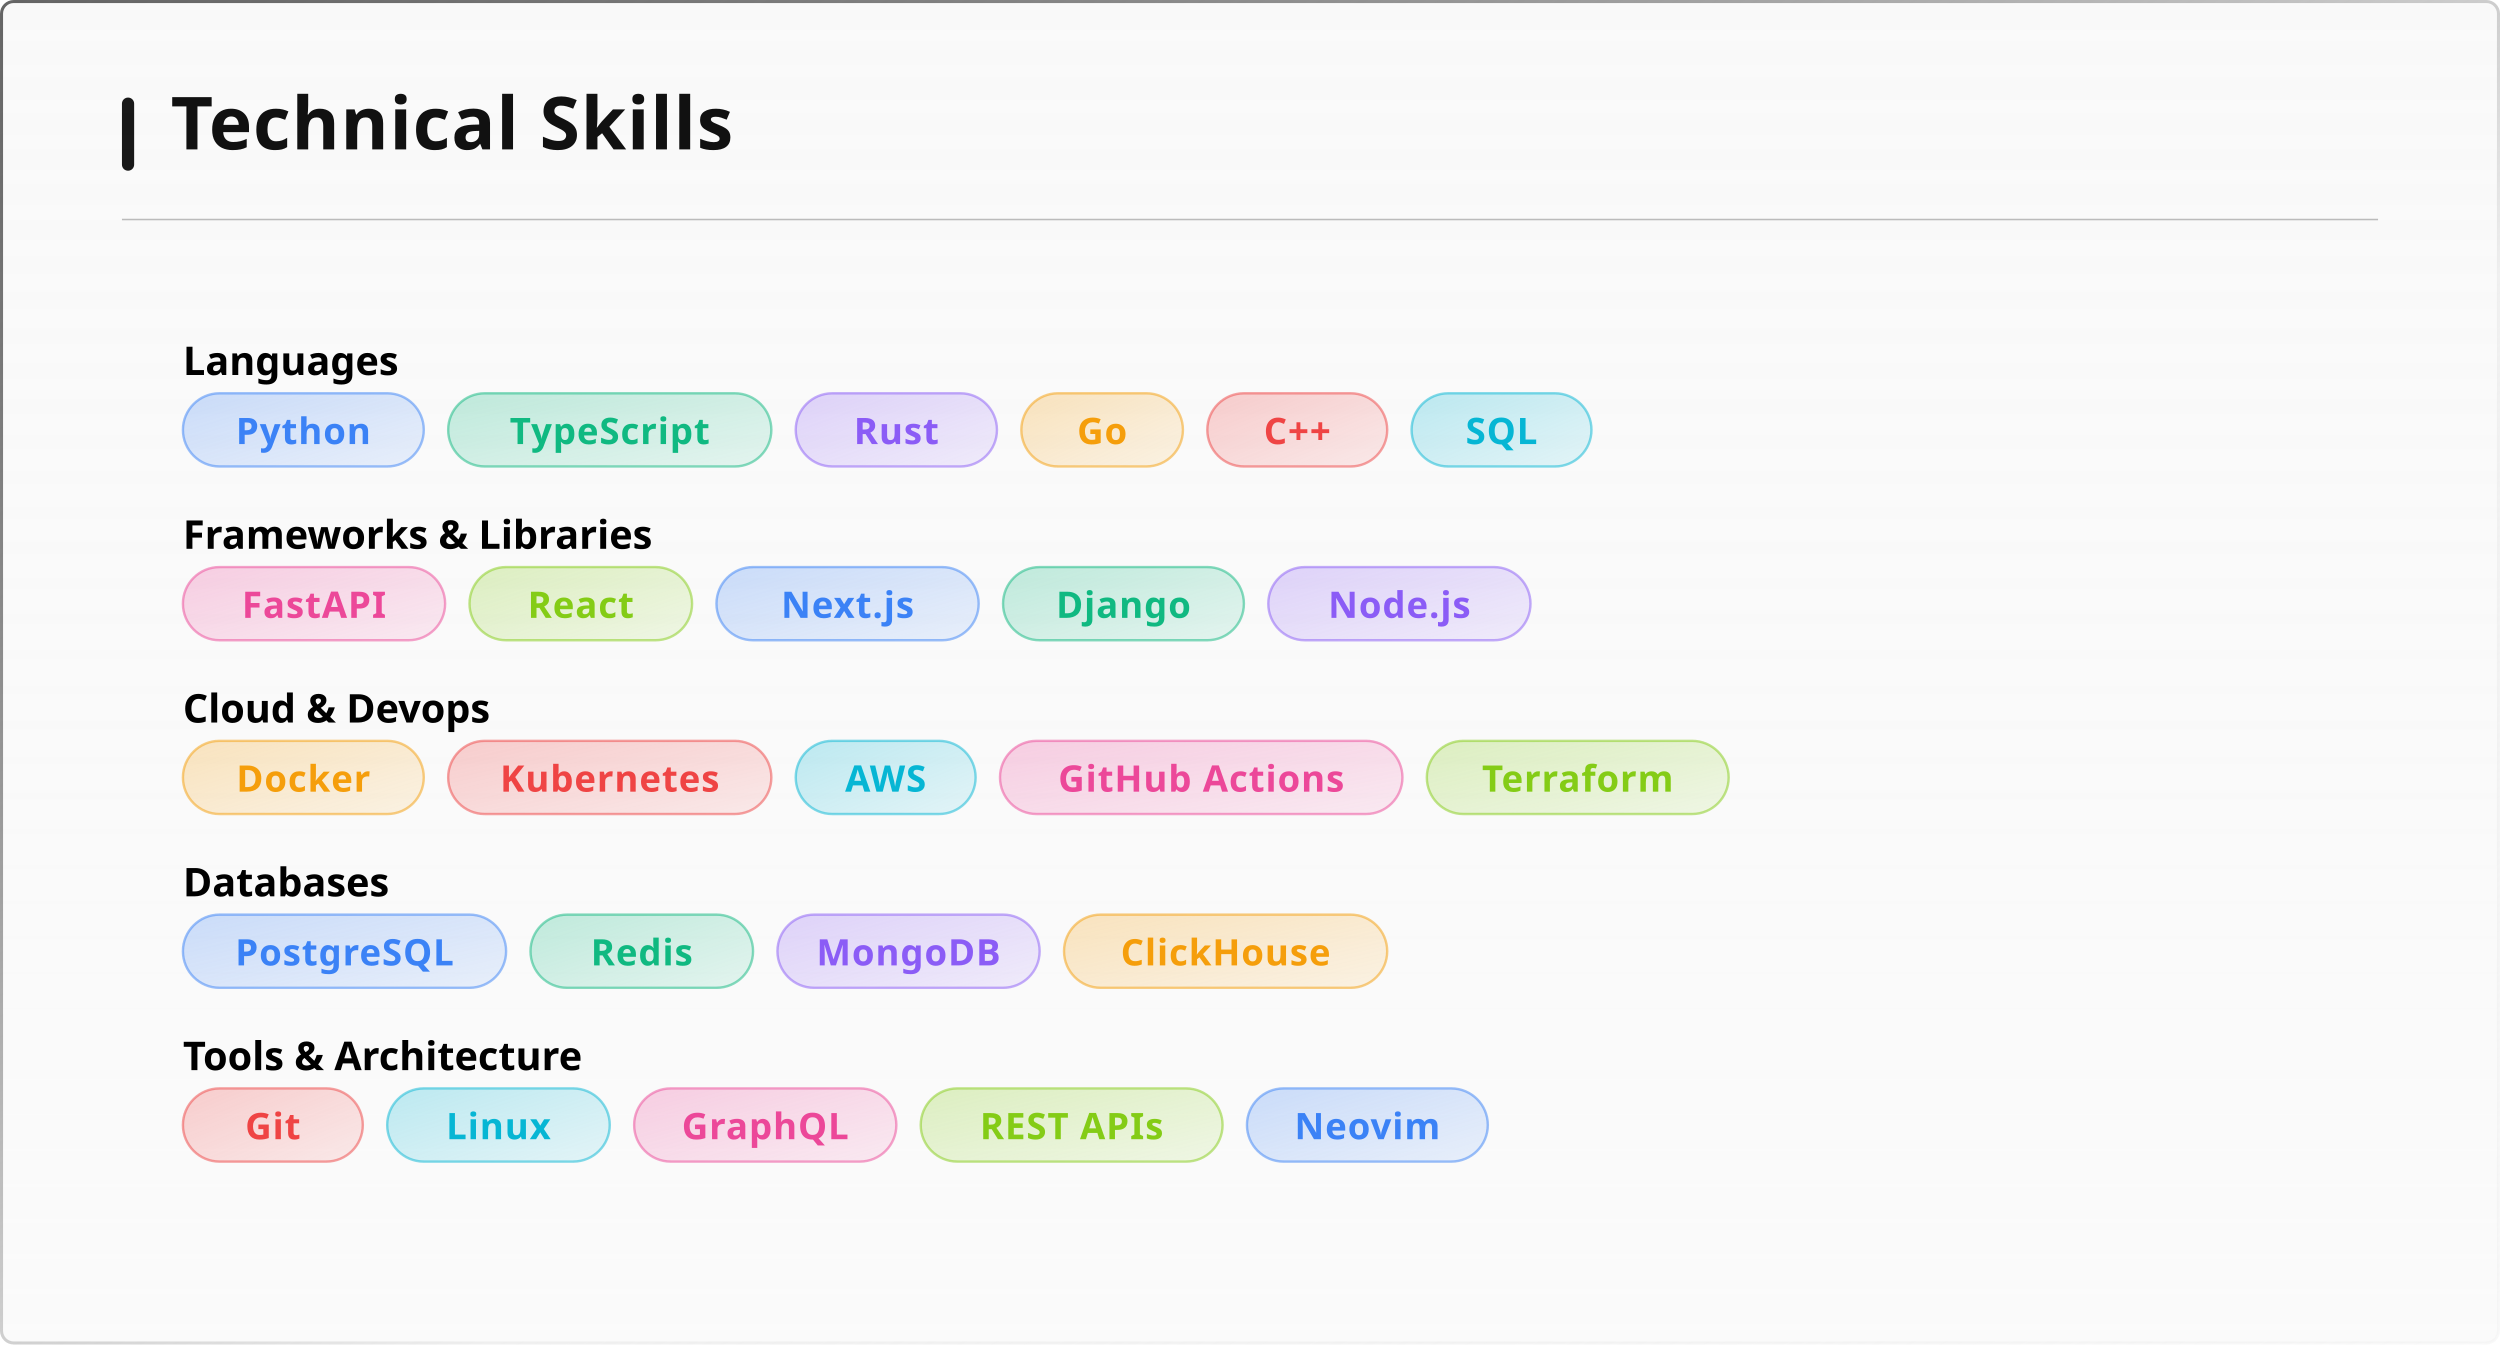
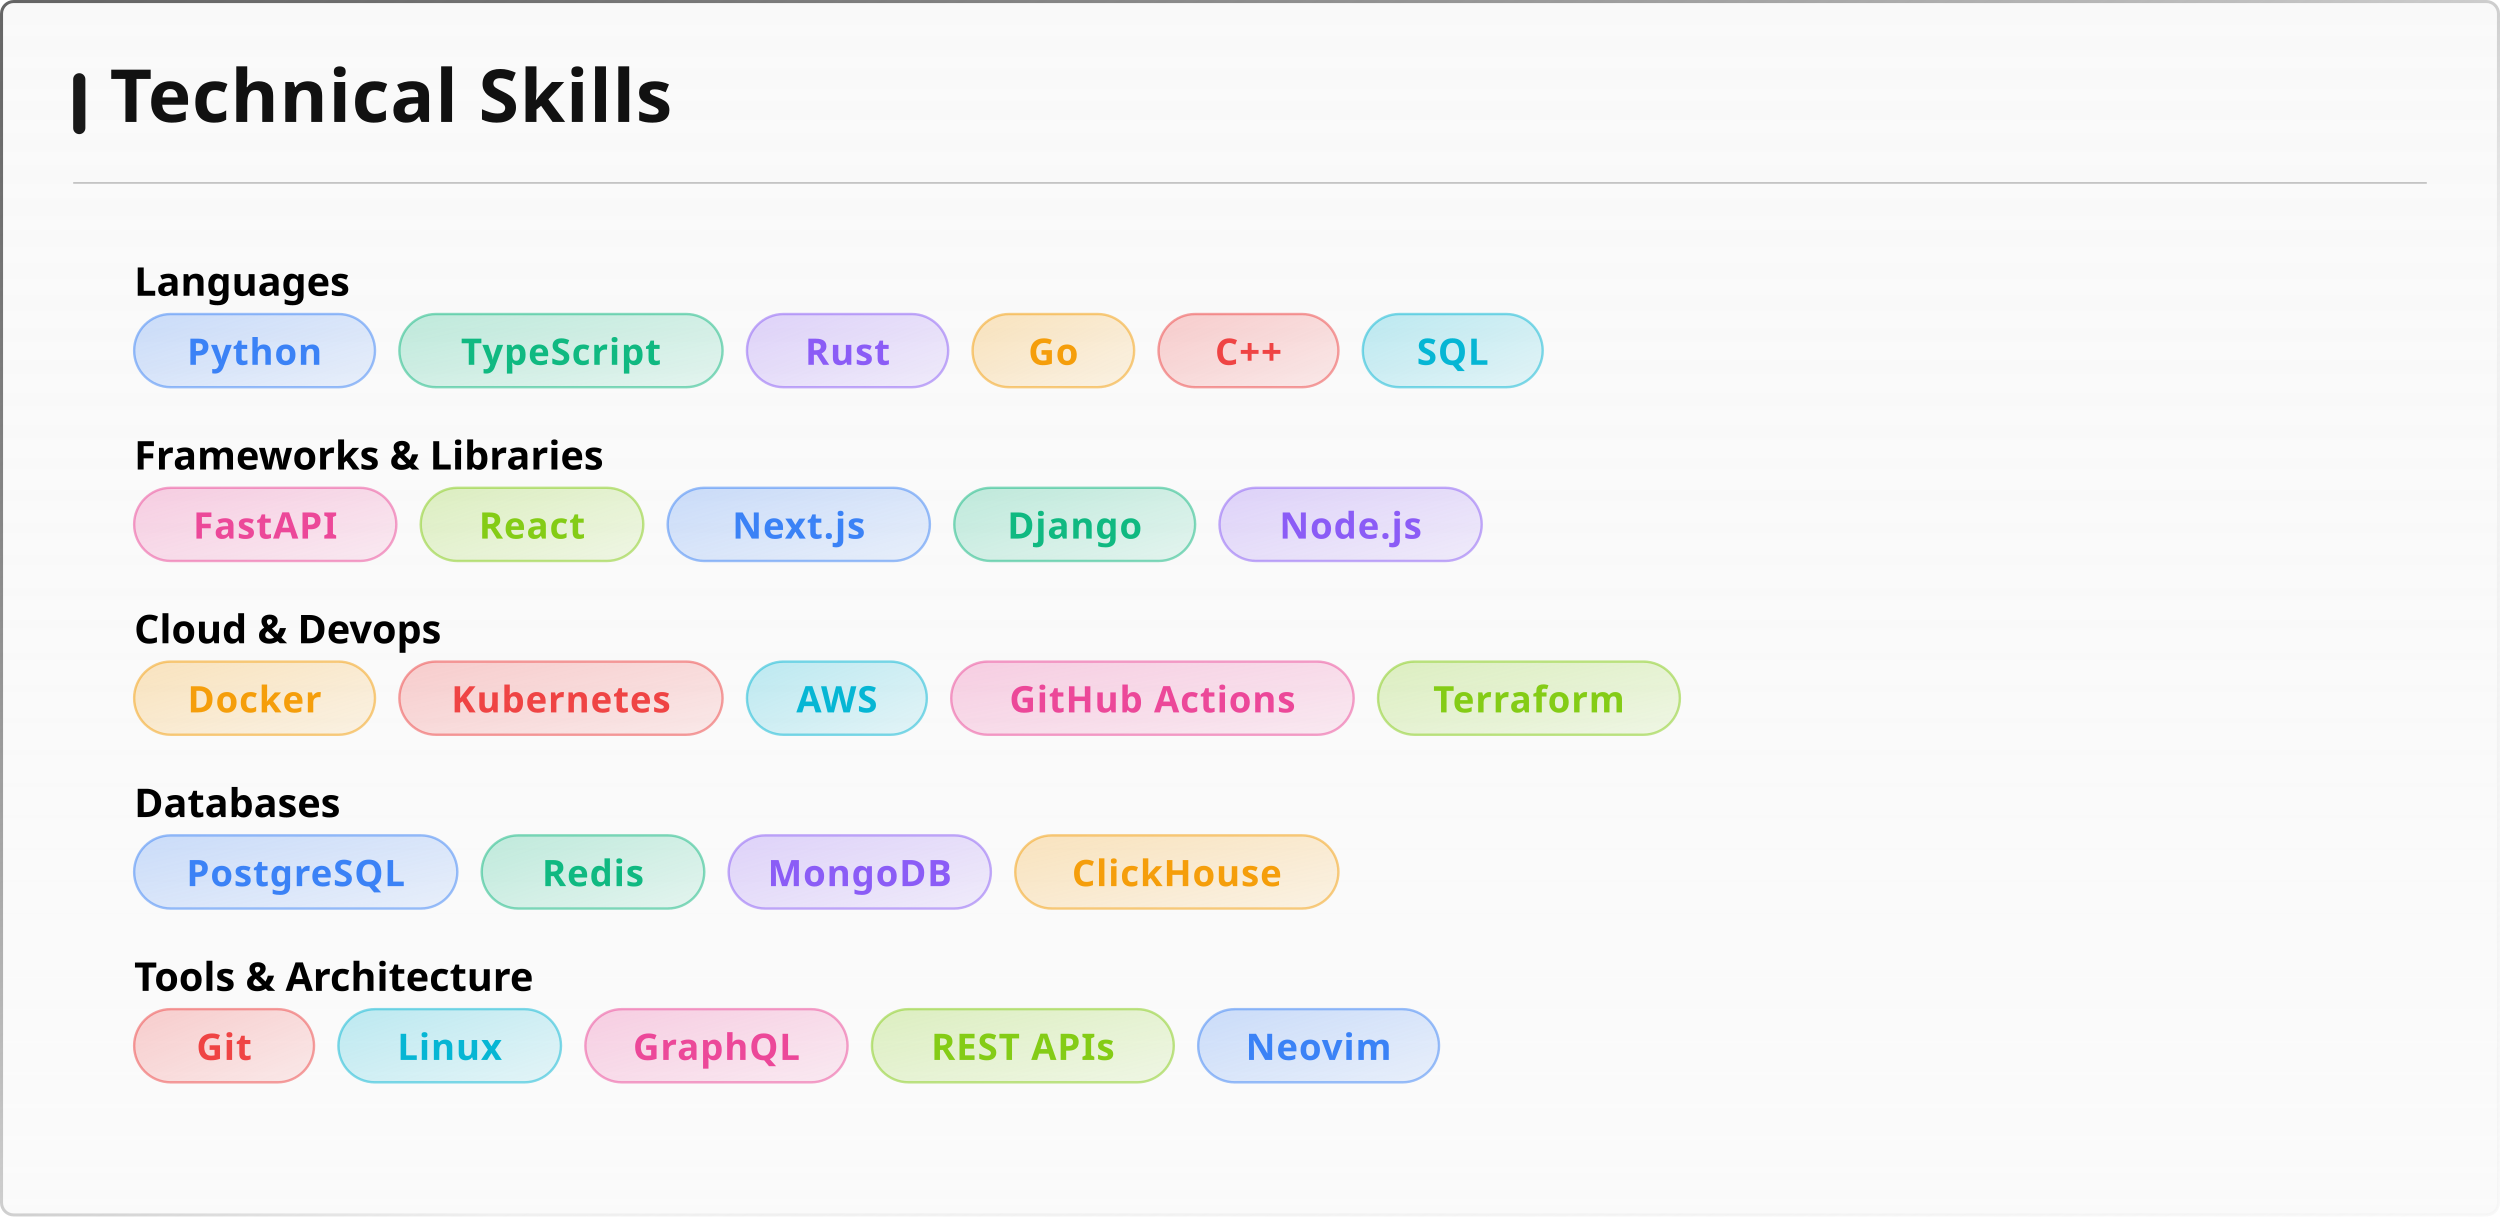
- <svg xmlns="http://www.w3.org/2000/svg" width="820" height="441" viewBox="0 0 820 441" role="img">
+ <svg xmlns="http://www.w3.org/2000/svg" width="820" height="399" viewBox="0 0 820 399" role="img">
  <defs>
    <linearGradient id="pf-progress-grad" x1="0%" y1="0%" x2="100%" y2="0%">
      <stop offset="0%" stop-color="#000000" stop-opacity="0.75" />
      <stop offset="70%" stop-color="#000000" />
      <stop offset="100%" stop-color="#FF0055" stop-opacity="0.9" />
    </linearGradient>
    <linearGradient id="pf-card-border" x1="0%" y1="0%" x2="100%" y2="100%">
      <stop offset="0%" stop-color="#000000" stop-opacity="0.6" />
      <stop offset="60%" stop-color="#EEEEEE" stop-opacity="0.9" />
      <stop offset="100%" stop-color="#EEEEEE" stop-opacity="0.4" />
    </linearGradient>
    <linearGradient id="pf-card-bg" x1="0%" y1="0%" x2="0%" y2="100%">
      <stop offset="0%" stop-color="#F9F9F9" stop-opacity="0.95" />
      <stop offset="100%" stop-color="#F9F9F9" stop-opacity="0.8" />
    </linearGradient>
    <linearGradient id="pf-card-gradient" x1="0%" y1="0%" x2="100%" y2="0%">
      <stop offset="0%" stop-color="#3b0918" />
      <stop offset="50%" stop-color="#1e1333" />
      <stop offset="100%" stop-color="#091629" />
    </linearGradient>
    <linearGradient id="pf-track-bg" x1="0%" y1="0%" x2="100%" y2="0%">
      <stop offset="0%" stop-color="#888888" stop-opacity="0.15" />
      <stop offset="100%" stop-color="#888888" stop-opacity="0.08" />
    </linearGradient>
    <linearGradient id="pf-badge-0" x1="0%" y1="0%" x2="100%" y2="100%">
      <stop offset="0%" stop-color="#3B82F6" stop-opacity="0.25" />
      <stop offset="100%" stop-color="#3B82F6" stop-opacity="0.1" />
    </linearGradient>
    <linearGradient id="pf-badge-1" x1="0%" y1="0%" x2="100%" y2="100%">
      <stop offset="0%" stop-color="#10B981" stop-opacity="0.25" />
      <stop offset="100%" stop-color="#10B981" stop-opacity="0.1" />
    </linearGradient>
    <linearGradient id="pf-badge-2" x1="0%" y1="0%" x2="100%" y2="100%">
      <stop offset="0%" stop-color="#8B5CF6" stop-opacity="0.25" />
      <stop offset="100%" stop-color="#8B5CF6" stop-opacity="0.1" />
    </linearGradient>
    <linearGradient id="pf-badge-3" x1="0%" y1="0%" x2="100%" y2="100%">
      <stop offset="0%" stop-color="#F59E0B" stop-opacity="0.25" />
      <stop offset="100%" stop-color="#F59E0B" stop-opacity="0.1" />
    </linearGradient>
    <linearGradient id="pf-badge-4" x1="0%" y1="0%" x2="100%" y2="100%">
      <stop offset="0%" stop-color="#EF4444" stop-opacity="0.25" />
      <stop offset="100%" stop-color="#EF4444" stop-opacity="0.1" />
    </linearGradient>
    <linearGradient id="pf-badge-5" x1="0%" y1="0%" x2="100%" y2="100%">
      <stop offset="0%" stop-color="#06B6D4" stop-opacity="0.25" />
      <stop offset="100%" stop-color="#06B6D4" stop-opacity="0.1" />
    </linearGradient>
    <linearGradient id="pf-badge-6" x1="0%" y1="0%" x2="100%" y2="100%">
      <stop offset="0%" stop-color="#EC4899" stop-opacity="0.25" />
      <stop offset="100%" stop-color="#EC4899" stop-opacity="0.1" />
    </linearGradient>
    <linearGradient id="pf-badge-7" x1="0%" y1="0%" x2="100%" y2="100%">
      <stop offset="0%" stop-color="#84CC16" stop-opacity="0.25" />
      <stop offset="100%" stop-color="#84CC16" stop-opacity="0.1" />
    </linearGradient>
  </defs>
-   <svg x="0" y="0" width="820" height="441" viewBox="0 0 820 441" fill="none" role="group">
-     <rect x="0.5" y="0.5" width="819" height="440" fill="url(#pf-card-bg)" stroke="url(#pf-card-border)" stroke-width="1" rx="4" />
-     <rect x="40" y="32" width="4" height="24" rx="2" fill="#000000" opacity="0.9" />
-     <text x="56" y="49" font-family="sans-serif" font-size="24" font-weight="700" fill="#111111" letter-spacing="0.3">Technical Skills</text>
-     <line x1="40" y1="72" x2="780" y2="72" stroke="#000000" stroke-width="0.5" stroke-opacity="0.25" />
-     <text x="60" y="123" font-family="sans-serif" font-size="13" font-weight="700" fill="#000000">Languages</text>
+   <svg x="0" y="0" width="820" height="399" viewBox="0 0 820 399" fill="none" role="group">
+     <rect x="0.5" y="0.5" width="819" height="398" fill="url(#pf-card-bg)" stroke="url(#pf-card-border)" stroke-width="1" rx="4" />
+     <rect x="24" y="24" width="4" height="20" rx="2" fill="#000000" opacity="0.9" />
+     <text x="36" y="40" font-family="sans-serif" font-size="24" font-weight="700" fill="#111111" letter-spacing="0.3">Technical Skills</text>
+     <line x1="24" y1="60" x2="796" y2="60" stroke="#000000" stroke-width="0.5" stroke-opacity="0.25" />
+     <text x="44" y="97" font-family="sans-serif" font-size="13" font-weight="700" fill="#000000">Languages</text>
    <g role="term">
-       <rect x="60" y="129" width="79" height="24" rx="12" fill="url(#pf-badge-0)" stroke="#3B82F6" stroke-width="0.8" stroke-opacity="0.5" />
-       <text x="99.5" y="141.0" font-family="sans-serif" font-size="12" fill="#3B82F6" text-anchor="middle" dominant-baseline="central" font-weight="600" letter-spacing="0.3">Python</text>
+       <rect x="44" y="103" width="79" height="24" rx="12" fill="url(#pf-badge-0)" stroke="#3B82F6" stroke-width="0.8" stroke-opacity="0.5" />
+       <text x="83.5" y="115.0" font-family="sans-serif" font-size="12" fill="#3B82F6" text-anchor="middle" dominant-baseline="central" font-weight="600" letter-spacing="0.3">Python</text>
    </g>
    <g role="term">
-       <rect x="147" y="129" width="106" height="24" rx="12" fill="url(#pf-badge-1)" stroke="#10B981" stroke-width="0.8" stroke-opacity="0.5" />
-       <text x="200.0" y="141.0" font-family="sans-serif" font-size="12" fill="#10B981" text-anchor="middle" dominant-baseline="central" font-weight="600" letter-spacing="0.3">TypeScript</text>
+       <rect x="131" y="103" width="106" height="24" rx="12" fill="url(#pf-badge-1)" stroke="#10B981" stroke-width="0.8" stroke-opacity="0.5" />
+       <text x="184.0" y="115.0" font-family="sans-serif" font-size="12" fill="#10B981" text-anchor="middle" dominant-baseline="central" font-weight="600" letter-spacing="0.3">TypeScript</text>
    </g>
    <g role="term">
-       <rect x="261" y="129" width="66" height="24" rx="12" fill="url(#pf-badge-2)" stroke="#8B5CF6" stroke-width="0.8" stroke-opacity="0.5" />
-       <text x="294.0" y="141.0" font-family="sans-serif" font-size="12" fill="#8B5CF6" text-anchor="middle" dominant-baseline="central" font-weight="600" letter-spacing="0.3">Rust</text>
+       <rect x="245" y="103" width="66" height="24" rx="12" fill="url(#pf-badge-2)" stroke="#8B5CF6" stroke-width="0.8" stroke-opacity="0.5" />
+       <text x="278.0" y="115.0" font-family="sans-serif" font-size="12" fill="#8B5CF6" text-anchor="middle" dominant-baseline="central" font-weight="600" letter-spacing="0.3">Rust</text>
    </g>
    <g role="term">
-       <rect x="335" y="129" width="53" height="24" rx="12" fill="url(#pf-badge-3)" stroke="#F59E0B" stroke-width="0.8" stroke-opacity="0.5" />
-       <text x="361.5" y="141.0" font-family="sans-serif" font-size="12" fill="#F59E0B" text-anchor="middle" dominant-baseline="central" font-weight="600" letter-spacing="0.3">Go</text>
+       <rect x="319" y="103" width="53" height="24" rx="12" fill="url(#pf-badge-3)" stroke="#F59E0B" stroke-width="0.8" stroke-opacity="0.5" />
+       <text x="345.5" y="115.0" font-family="sans-serif" font-size="12" fill="#F59E0B" text-anchor="middle" dominant-baseline="central" font-weight="600" letter-spacing="0.3">Go</text>
    </g>
    <g role="term">
-       <rect x="396" y="129" width="59" height="24" rx="12" fill="url(#pf-badge-4)" stroke="#EF4444" stroke-width="0.8" stroke-opacity="0.5" />
-       <text x="425.5" y="141.0" font-family="sans-serif" font-size="12" fill="#EF4444" text-anchor="middle" dominant-baseline="central" font-weight="600" letter-spacing="0.3">C++</text>
+       <rect x="380" y="103" width="59" height="24" rx="12" fill="url(#pf-badge-4)" stroke="#EF4444" stroke-width="0.8" stroke-opacity="0.5" />
+       <text x="409.5" y="115.0" font-family="sans-serif" font-size="12" fill="#EF4444" text-anchor="middle" dominant-baseline="central" font-weight="600" letter-spacing="0.3">C++</text>
    </g>
    <g role="term">
-       <rect x="463" y="129" width="59" height="24" rx="12" fill="url(#pf-badge-5)" stroke="#06B6D4" stroke-width="0.8" stroke-opacity="0.5" />
-       <text x="492.5" y="141.0" font-family="sans-serif" font-size="12" fill="#06B6D4" text-anchor="middle" dominant-baseline="central" font-weight="600" letter-spacing="0.3">SQL</text>
+       <rect x="447" y="103" width="59" height="24" rx="12" fill="url(#pf-badge-5)" stroke="#06B6D4" stroke-width="0.8" stroke-opacity="0.5" />
+       <text x="476.5" y="115.0" font-family="sans-serif" font-size="12" fill="#06B6D4" text-anchor="middle" dominant-baseline="central" font-weight="600" letter-spacing="0.3">SQL</text>
    </g>
-     <text x="60" y="180" font-family="sans-serif" font-size="13" font-weight="700" fill="#000000">Frameworks &amp; Libraries</text>
+     <text x="44" y="154" font-family="sans-serif" font-size="13" font-weight="700" fill="#000000">Frameworks &amp; Libraries</text>
    <g role="term">
-       <rect x="60" y="186" width="86" height="24" rx="12" fill="url(#pf-badge-6)" stroke="#EC4899" stroke-width="0.8" stroke-opacity="0.5" />
-       <text x="103.0" y="198.0" font-family="sans-serif" font-size="12" fill="#EC4899" text-anchor="middle" dominant-baseline="central" font-weight="600" letter-spacing="0.3">FastAPI</text>
+       <rect x="44" y="160" width="86" height="24" rx="12" fill="url(#pf-badge-6)" stroke="#EC4899" stroke-width="0.8" stroke-opacity="0.5" />
+       <text x="87.0" y="172.0" font-family="sans-serif" font-size="12" fill="#EC4899" text-anchor="middle" dominant-baseline="central" font-weight="600" letter-spacing="0.3">FastAPI</text>
    </g>
    <g role="term">
-       <rect x="154" y="186" width="73" height="24" rx="12" fill="url(#pf-badge-7)" stroke="#84CC16" stroke-width="0.8" stroke-opacity="0.5" />
-       <text x="190.5" y="198.0" font-family="sans-serif" font-size="12" fill="#84CC16" text-anchor="middle" dominant-baseline="central" font-weight="600" letter-spacing="0.3">React</text>
+       <rect x="138" y="160" width="73" height="24" rx="12" fill="url(#pf-badge-7)" stroke="#84CC16" stroke-width="0.8" stroke-opacity="0.5" />
+       <text x="174.5" y="172.0" font-family="sans-serif" font-size="12" fill="#84CC16" text-anchor="middle" dominant-baseline="central" font-weight="600" letter-spacing="0.3">React</text>
    </g>
    <g role="term">
-       <rect x="235" y="186" width="86" height="24" rx="12" fill="url(#pf-badge-0)" stroke="#3B82F6" stroke-width="0.8" stroke-opacity="0.5" />
-       <text x="278.0" y="198.0" font-family="sans-serif" font-size="12" fill="#3B82F6" text-anchor="middle" dominant-baseline="central" font-weight="600" letter-spacing="0.3">Next.js</text>
+       <rect x="219" y="160" width="86" height="24" rx="12" fill="url(#pf-badge-0)" stroke="#3B82F6" stroke-width="0.8" stroke-opacity="0.5" />
+       <text x="262.0" y="172.0" font-family="sans-serif" font-size="12" fill="#3B82F6" text-anchor="middle" dominant-baseline="central" font-weight="600" letter-spacing="0.3">Next.js</text>
    </g>
    <g role="term">
-       <rect x="329" y="186" width="79" height="24" rx="12" fill="url(#pf-badge-1)" stroke="#10B981" stroke-width="0.8" stroke-opacity="0.5" />
-       <text x="368.5" y="198.0" font-family="sans-serif" font-size="12" fill="#10B981" text-anchor="middle" dominant-baseline="central" font-weight="600" letter-spacing="0.3">Django</text>
+       <rect x="313" y="160" width="79" height="24" rx="12" fill="url(#pf-badge-1)" stroke="#10B981" stroke-width="0.8" stroke-opacity="0.5" />
+       <text x="352.5" y="172.0" font-family="sans-serif" font-size="12" fill="#10B981" text-anchor="middle" dominant-baseline="central" font-weight="600" letter-spacing="0.3">Django</text>
    </g>
    <g role="term">
-       <rect x="416" y="186" width="86" height="24" rx="12" fill="url(#pf-badge-2)" stroke="#8B5CF6" stroke-width="0.8" stroke-opacity="0.5" />
-       <text x="459.0" y="198.0" font-family="sans-serif" font-size="12" fill="#8B5CF6" text-anchor="middle" dominant-baseline="central" font-weight="600" letter-spacing="0.3">Node.js</text>
+       <rect x="400" y="160" width="86" height="24" rx="12" fill="url(#pf-badge-2)" stroke="#8B5CF6" stroke-width="0.8" stroke-opacity="0.5" />
+       <text x="443.0" y="172.0" font-family="sans-serif" font-size="12" fill="#8B5CF6" text-anchor="middle" dominant-baseline="central" font-weight="600" letter-spacing="0.3">Node.js</text>
    </g>
-     <text x="60" y="237" font-family="sans-serif" font-size="13" font-weight="700" fill="#000000">Cloud &amp; Devops</text>
+     <text x="44" y="211" font-family="sans-serif" font-size="13" font-weight="700" fill="#000000">Cloud &amp; Devops</text>
    <g role="term">
-       <rect x="60" y="243" width="79" height="24" rx="12" fill="url(#pf-badge-3)" stroke="#F59E0B" stroke-width="0.8" stroke-opacity="0.5" />
-       <text x="99.5" y="255.0" font-family="sans-serif" font-size="12" fill="#F59E0B" text-anchor="middle" dominant-baseline="central" font-weight="600" letter-spacing="0.3">Docker</text>
+       <rect x="44" y="217" width="79" height="24" rx="12" fill="url(#pf-badge-3)" stroke="#F59E0B" stroke-width="0.8" stroke-opacity="0.5" />
+       <text x="83.5" y="229.0" font-family="sans-serif" font-size="12" fill="#F59E0B" text-anchor="middle" dominant-baseline="central" font-weight="600" letter-spacing="0.3">Docker</text>
    </g>
    <g role="term">
-       <rect x="147" y="243" width="106" height="24" rx="12" fill="url(#pf-badge-4)" stroke="#EF4444" stroke-width="0.8" stroke-opacity="0.5" />
-       <text x="200.0" y="255.0" font-family="sans-serif" font-size="12" fill="#EF4444" text-anchor="middle" dominant-baseline="central" font-weight="600" letter-spacing="0.3">Kubernetes</text>
+       <rect x="131" y="217" width="106" height="24" rx="12" fill="url(#pf-badge-4)" stroke="#EF4444" stroke-width="0.8" stroke-opacity="0.5" />
+       <text x="184.0" y="229.0" font-family="sans-serif" font-size="12" fill="#EF4444" text-anchor="middle" dominant-baseline="central" font-weight="600" letter-spacing="0.3">Kubernetes</text>
    </g>
    <g role="term">
-       <rect x="261" y="243" width="59" height="24" rx="12" fill="url(#pf-badge-5)" stroke="#06B6D4" stroke-width="0.8" stroke-opacity="0.5" />
-       <text x="290.5" y="255.0" font-family="sans-serif" font-size="12" fill="#06B6D4" text-anchor="middle" dominant-baseline="central" font-weight="600" letter-spacing="0.3">AWS</text>
+       <rect x="245" y="217" width="59" height="24" rx="12" fill="url(#pf-badge-5)" stroke="#06B6D4" stroke-width="0.8" stroke-opacity="0.5" />
+       <text x="274.5" y="229.0" font-family="sans-serif" font-size="12" fill="#06B6D4" text-anchor="middle" dominant-baseline="central" font-weight="600" letter-spacing="0.3">AWS</text>
    </g>
    <g role="term">
-       <rect x="328" y="243" width="132" height="24" rx="12" fill="url(#pf-badge-6)" stroke="#EC4899" stroke-width="0.8" stroke-opacity="0.5" />
-       <text x="394.0" y="255.0" font-family="sans-serif" font-size="12" fill="#EC4899" text-anchor="middle" dominant-baseline="central" font-weight="600" letter-spacing="0.3">GitHub Actions</text>
+       <rect x="312" y="217" width="132" height="24" rx="12" fill="url(#pf-badge-6)" stroke="#EC4899" stroke-width="0.8" stroke-opacity="0.5" />
+       <text x="378.0" y="229.0" font-family="sans-serif" font-size="12" fill="#EC4899" text-anchor="middle" dominant-baseline="central" font-weight="600" letter-spacing="0.3">GitHub Actions</text>
    </g>
    <g role="term">
-       <rect x="468" y="243" width="99" height="24" rx="12" fill="url(#pf-badge-7)" stroke="#84CC16" stroke-width="0.8" stroke-opacity="0.5" />
-       <text x="517.5" y="255.0" font-family="sans-serif" font-size="12" fill="#84CC16" text-anchor="middle" dominant-baseline="central" font-weight="600" letter-spacing="0.3">Terraform</text>
+       <rect x="452" y="217" width="99" height="24" rx="12" fill="url(#pf-badge-7)" stroke="#84CC16" stroke-width="0.8" stroke-opacity="0.5" />
+       <text x="501.5" y="229.0" font-family="sans-serif" font-size="12" fill="#84CC16" text-anchor="middle" dominant-baseline="central" font-weight="600" letter-spacing="0.3">Terraform</text>
    </g>
-     <text x="60" y="294" font-family="sans-serif" font-size="13" font-weight="700" fill="#000000">Databases</text>
+     <text x="44" y="268" font-family="sans-serif" font-size="13" font-weight="700" fill="#000000">Databases</text>
    <g role="term">
-       <rect x="60" y="300" width="106" height="24" rx="12" fill="url(#pf-badge-0)" stroke="#3B82F6" stroke-width="0.8" stroke-opacity="0.5" />
-       <text x="113.0" y="312.0" font-family="sans-serif" font-size="12" fill="#3B82F6" text-anchor="middle" dominant-baseline="central" font-weight="600" letter-spacing="0.3">PostgreSQL</text>
+       <rect x="44" y="274" width="106" height="24" rx="12" fill="url(#pf-badge-0)" stroke="#3B82F6" stroke-width="0.8" stroke-opacity="0.5" />
+       <text x="97.0" y="286.0" font-family="sans-serif" font-size="12" fill="#3B82F6" text-anchor="middle" dominant-baseline="central" font-weight="600" letter-spacing="0.3">PostgreSQL</text>
    </g>
    <g role="term">
-       <rect x="174" y="300" width="73" height="24" rx="12" fill="url(#pf-badge-1)" stroke="#10B981" stroke-width="0.8" stroke-opacity="0.5" />
-       <text x="210.5" y="312.0" font-family="sans-serif" font-size="12" fill="#10B981" text-anchor="middle" dominant-baseline="central" font-weight="600" letter-spacing="0.3">Redis</text>
+       <rect x="158" y="274" width="73" height="24" rx="12" fill="url(#pf-badge-1)" stroke="#10B981" stroke-width="0.8" stroke-opacity="0.5" />
+       <text x="194.5" y="286.0" font-family="sans-serif" font-size="12" fill="#10B981" text-anchor="middle" dominant-baseline="central" font-weight="600" letter-spacing="0.3">Redis</text>
    </g>
    <g role="term">
-       <rect x="255" y="300" width="86" height="24" rx="12" fill="url(#pf-badge-2)" stroke="#8B5CF6" stroke-width="0.8" stroke-opacity="0.5" />
-       <text x="298.0" y="312.0" font-family="sans-serif" font-size="12" fill="#8B5CF6" text-anchor="middle" dominant-baseline="central" font-weight="600" letter-spacing="0.3">MongoDB</text>
+       <rect x="239" y="274" width="86" height="24" rx="12" fill="url(#pf-badge-2)" stroke="#8B5CF6" stroke-width="0.8" stroke-opacity="0.5" />
+       <text x="282.0" y="286.0" font-family="sans-serif" font-size="12" fill="#8B5CF6" text-anchor="middle" dominant-baseline="central" font-weight="600" letter-spacing="0.3">MongoDB</text>
    </g>
    <g role="term">
-       <rect x="349" y="300" width="106" height="24" rx="12" fill="url(#pf-badge-3)" stroke="#F59E0B" stroke-width="0.8" stroke-opacity="0.5" />
-       <text x="402.0" y="312.0" font-family="sans-serif" font-size="12" fill="#F59E0B" text-anchor="middle" dominant-baseline="central" font-weight="600" letter-spacing="0.3">ClickHouse</text>
+       <rect x="333" y="274" width="106" height="24" rx="12" fill="url(#pf-badge-3)" stroke="#F59E0B" stroke-width="0.8" stroke-opacity="0.5" />
+       <text x="386.0" y="286.0" font-family="sans-serif" font-size="12" fill="#F59E0B" text-anchor="middle" dominant-baseline="central" font-weight="600" letter-spacing="0.3">ClickHouse</text>
    </g>
-     <text x="60" y="351" font-family="sans-serif" font-size="13" font-weight="700" fill="#000000">Tools &amp; Architecture</text>
+     <text x="44" y="325" font-family="sans-serif" font-size="13" font-weight="700" fill="#000000">Tools &amp; Architecture</text>
    <g role="term">
-       <rect x="60" y="357" width="59" height="24" rx="12" fill="url(#pf-badge-4)" stroke="#EF4444" stroke-width="0.8" stroke-opacity="0.5" />
-       <text x="89.5" y="369.0" font-family="sans-serif" font-size="12" fill="#EF4444" text-anchor="middle" dominant-baseline="central" font-weight="600" letter-spacing="0.3">Git</text>
+       <rect x="44" y="331" width="59" height="24" rx="12" fill="url(#pf-badge-4)" stroke="#EF4444" stroke-width="0.8" stroke-opacity="0.5" />
+       <text x="73.5" y="343.0" font-family="sans-serif" font-size="12" fill="#EF4444" text-anchor="middle" dominant-baseline="central" font-weight="600" letter-spacing="0.3">Git</text>
    </g>
    <g role="term">
-       <rect x="127" y="357" width="73" height="24" rx="12" fill="url(#pf-badge-5)" stroke="#06B6D4" stroke-width="0.8" stroke-opacity="0.5" />
-       <text x="163.5" y="369.0" font-family="sans-serif" font-size="12" fill="#06B6D4" text-anchor="middle" dominant-baseline="central" font-weight="600" letter-spacing="0.3">Linux</text>
+       <rect x="111" y="331" width="73" height="24" rx="12" fill="url(#pf-badge-5)" stroke="#06B6D4" stroke-width="0.8" stroke-opacity="0.5" />
+       <text x="147.5" y="343.0" font-family="sans-serif" font-size="12" fill="#06B6D4" text-anchor="middle" dominant-baseline="central" font-weight="600" letter-spacing="0.3">Linux</text>
    </g>
    <g role="term">
-       <rect x="208" y="357" width="86" height="24" rx="12" fill="url(#pf-badge-6)" stroke="#EC4899" stroke-width="0.8" stroke-opacity="0.5" />
-       <text x="251.0" y="369.0" font-family="sans-serif" font-size="12" fill="#EC4899" text-anchor="middle" dominant-baseline="central" font-weight="600" letter-spacing="0.3">GraphQL</text>
+       <rect x="192" y="331" width="86" height="24" rx="12" fill="url(#pf-badge-6)" stroke="#EC4899" stroke-width="0.8" stroke-opacity="0.5" />
+       <text x="235.0" y="343.0" font-family="sans-serif" font-size="12" fill="#EC4899" text-anchor="middle" dominant-baseline="central" font-weight="600" letter-spacing="0.3">GraphQL</text>
    </g>
    <g role="term">
-       <rect x="302" y="357" width="99" height="24" rx="12" fill="url(#pf-badge-7)" stroke="#84CC16" stroke-width="0.8" stroke-opacity="0.5" />
-       <text x="351.5" y="369.0" font-family="sans-serif" font-size="12" fill="#84CC16" text-anchor="middle" dominant-baseline="central" font-weight="600" letter-spacing="0.3">REST APIs</text>
+       <rect x="286" y="331" width="99" height="24" rx="12" fill="url(#pf-badge-7)" stroke="#84CC16" stroke-width="0.8" stroke-opacity="0.5" />
+       <text x="335.5" y="343.0" font-family="sans-serif" font-size="12" fill="#84CC16" text-anchor="middle" dominant-baseline="central" font-weight="600" letter-spacing="0.3">REST APIs</text>
    </g>
    <g role="term">
-       <rect x="409" y="357" width="79" height="24" rx="12" fill="url(#pf-badge-0)" stroke="#3B82F6" stroke-width="0.8" stroke-opacity="0.5" />
-       <text x="448.5" y="369.0" font-family="sans-serif" font-size="12" fill="#3B82F6" text-anchor="middle" dominant-baseline="central" font-weight="600" letter-spacing="0.3">Neovim</text>
+       <rect x="393" y="331" width="79" height="24" rx="12" fill="url(#pf-badge-0)" stroke="#3B82F6" stroke-width="0.8" stroke-opacity="0.5" />
+       <text x="432.5" y="343.0" font-family="sans-serif" font-size="12" fill="#3B82F6" text-anchor="middle" dominant-baseline="central" font-weight="600" letter-spacing="0.3">Neovim</text>
    </g>
  </svg>
</svg>
